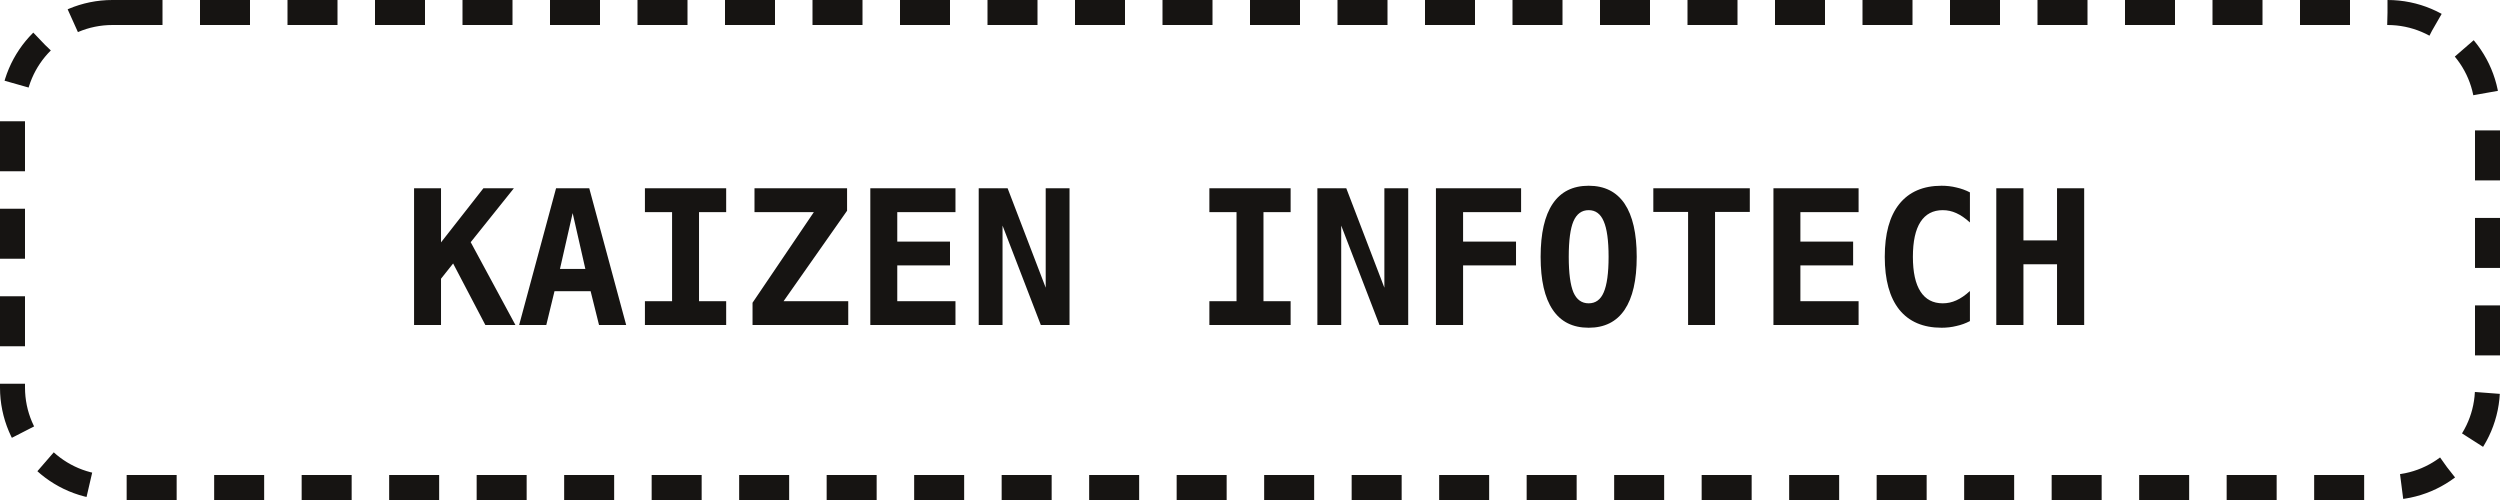
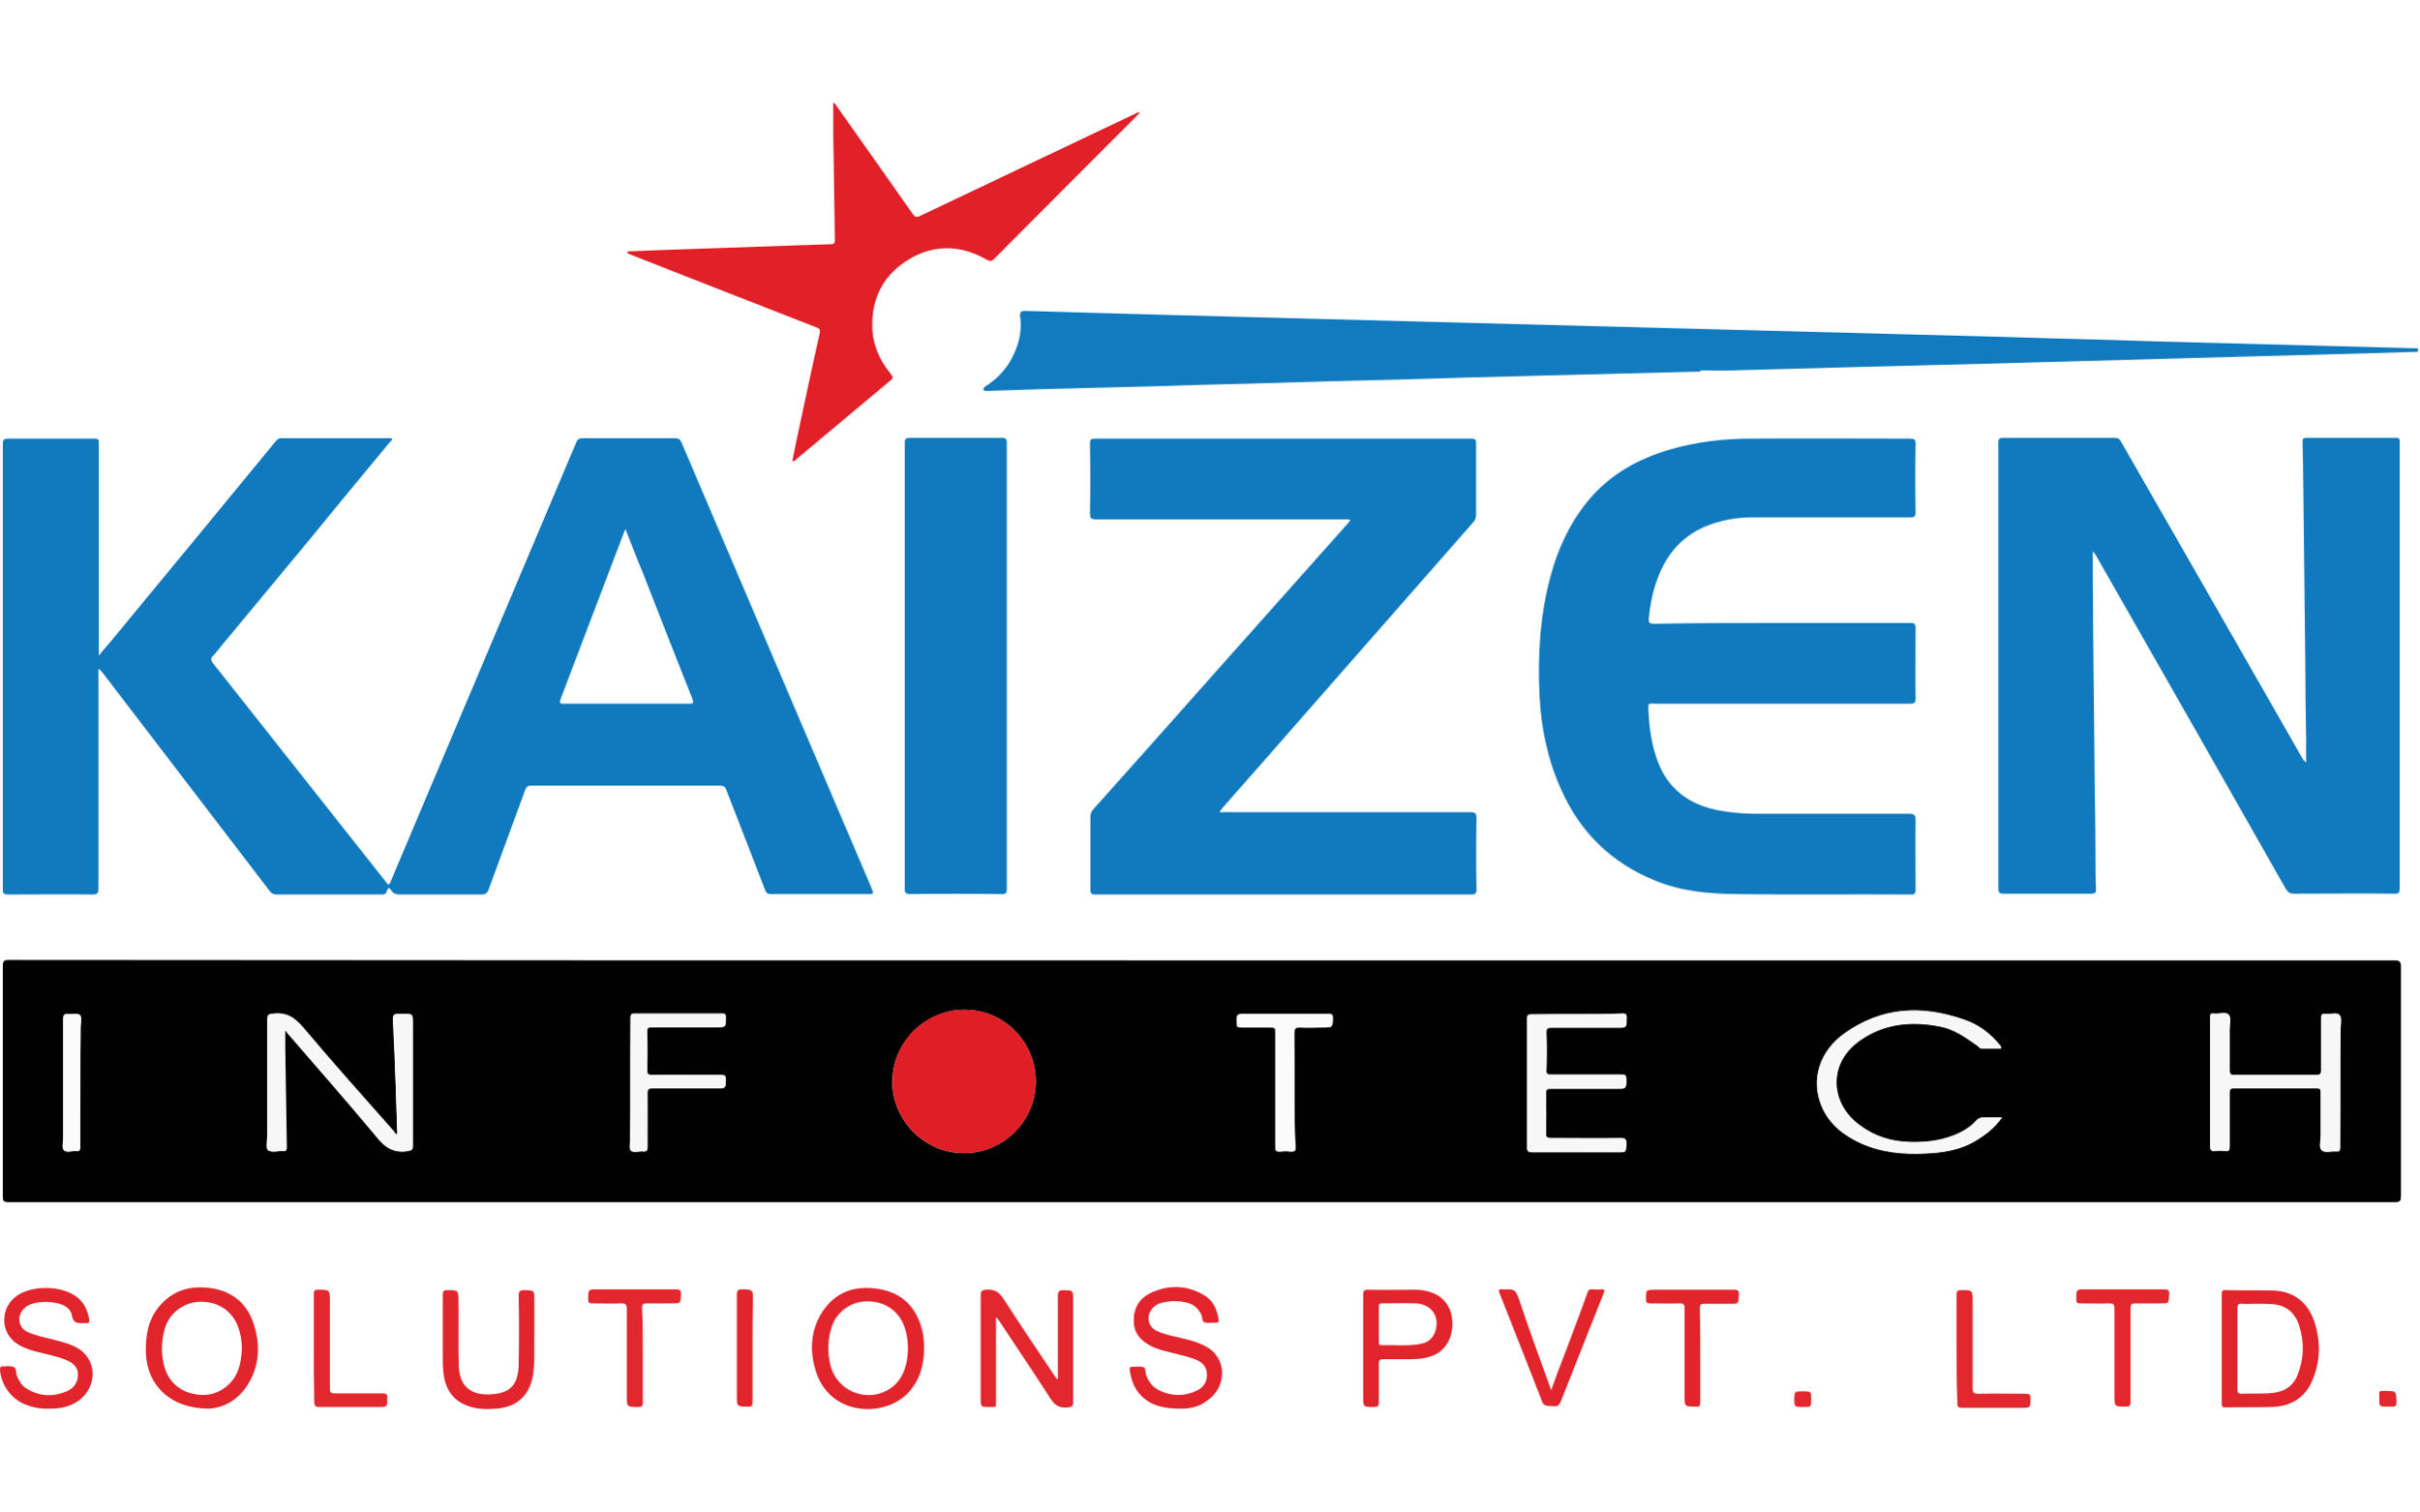
- <svg xmlns="http://www.w3.org/2000/svg" viewBox="0 0 200 40">
-   <rect x="1" y="1" width="198" height="38" rx="8" fill="none" stroke="#161412" stroke-width="2" stroke-dasharray="4 3" />
-   <text x="100" y="26" text-anchor="middle" font-family="monospace" font-weight="700" font-size="15" fill="#161412">KAIZEN INFOTECH</text>
+ <svg xmlns="http://www.w3.org/2000/svg" version="1.1" id="Layer_1" x="0px" y="0px" viewBox="0 0 602.1 376.2" style="enable-background:new 0 0 602.1 376.2;" xml:space="preserve">
+   <style type="text/css">
+ 	.st0{fill:#010101;}
+ 	.st1{fill:#117ABF;}
+ 	.st2{fill:#127BC0;}
+ 	.st3{fill:#E12028;}
+ 	.st4{fill:#E2272E;}
+ 	.st5{fill:#E2252C;}
+ 	.st6{fill:#DF1E26;}
+ 	.st7{fill:#F7F7F8;}
+ 	.st8{fill:#FBFBFB;}
+ </style>
+   <path class="st0" d="M299.1,239.1c99,0,197.9,0,296.9,0c1.2,0,1.6,0.3,1.6,1.5c0,19.1,0,38.2,0,57.2c0,1.1-0.2,1.5-1.4,1.5  c-198,0-396,0-594.1,0c-1.2,0-1.4-0.3-1.4-1.4c0-19.1,0-38.2,0-57.4c0-1.3,0.4-1.5,1.5-1.5C101.1,239.1,200.1,239.1,299.1,239.1z   M257.8,269.3c0-9.9-7.9-17.9-17.7-17.9c-9.8,0-18,8.1-18,17.9c0,9.7,8.1,17.8,17.8,17.8C249.7,287.1,257.8,279.1,257.8,269.3z   M98.9,282.4c-0.5-0.1-0.7-0.4-0.9-0.6c-7.6-8.7-15.3-17.2-22.7-26c-2.1-2.5-4.3-3.8-7.6-3.4c-1,0.1-1.2,0.4-1.2,1.3  c0,9.7,0,19.4,0,29.1c0,1.2-0.5,2.9,0.2,3.6c0.8,0.6,2.4,0.1,3.6,0.2c0.8,0.1,0.9-0.3,0.9-1c-0.2-8.3-0.3-16.5-0.4-24.8  c0-1.4,0-2.8,0-4.2c0.4,0.1,0.5,0.3,0.6,0.5c7.5,8.7,15.1,17.3,22.4,26.1c2.1,2.6,4.2,3.9,7.5,3.4c1.1-0.1,1.3-0.4,1.3-1.4  c0-10.1,0-20.2,0-30.3c0-2.5,0-2.5-2.5-2.5c-2.4,0-2.4,0-2.3,2.4C98.3,264,98.6,273.2,98.9,282.4z M582.5,269.6c0-4.5,0-9,0-13.4  c0-1.2,0.4-2.8-0.2-3.5c-0.7-0.8-2.3-0.1-3.5-0.3c-0.8-0.1-1.1,0.2-1.1,1c0,4.4,0,8.7,0,13.1c0,0.8-0.2,1.1-1.1,1.1  c-6.9,0-13.8,0-20.6,0c-0.9,0-1.1-0.3-1.1-1.2c0-3.4,0-6.8,0-10.2c0-1.2,0.4-2.9-0.2-3.6c-0.7-0.8-2.4-0.1-3.7-0.3  c-0.9-0.1-0.9,0.3-0.9,1c0,3.3,0,6.6,0,9.8c0,7.4,0,14.8,0,22.2c0,0.8,0.1,1.3,1.1,1.2c0.9-0.1,1.8-0.1,2.6,0  c0.9,0.1,1.1-0.3,1.1-1.1c0-4.5,0-9,0-13.4c0-0.8,0.1-1.1,1-1.1c6.9,0,13.8,0,20.7,0c0.8,0,1,0.2,1,1c0,3.6,0,7.3,0,10.9  c0,1.2-0.5,2.8,0.2,3.5c0.8,0.8,2.3,0.1,3.6,0.3c0.9,0.1,1.1-0.2,1-1.1C582.5,280.3,582.5,275,582.5,269.6z M498.3,278.2  c-1.7,0-3.2,0-4.7,0c-0.6,0-1.1,0.2-1.6,0.7c-1.5,1.7-3.5,2.9-5.6,3.7c-3.6,1.4-7.3,1.8-11,1.7c-4.6-0.1-8.8-1.4-12.5-4.2  c-7.4-5.4-8-15.4,0.1-21.1c6.1-4.3,12.9-4.9,20-3.5c3.5,0.7,6.4,2.8,9.3,4.8c0.4,0.2,0.6,0.7,1.1,0.7c1.6,0,3.2,0,4.7,0  c0.1-0.5-0.2-0.6-0.3-0.8c-2.4-3-5.4-5.2-9-6.4c-10.4-3.6-20.3-3.2-29.6,3.4c-6.2,4.4-8.6,11.7-5.6,18.4c1.9,4.3,5.4,7,9.5,8.9  c5.2,2.4,10.8,2.9,16.4,2.6c4.3-0.2,8.6-0.8,12.4-3.2C494.3,282.4,496.5,280.8,498.3,278.2z M392.5,252.5c-3.7,0-7.4,0-11.2,0  c-0.9,0-1.2,0.1-1.2,1.1c0,10.6,0,21.3,0,31.9c0,1,0.3,1.2,1.2,1.2c7.2,0,14.4,0,21.6,0c1.9,0,1.8,0,1.9-2c0.1-1.1-0.3-1.4-1.4-1.4  c-5.8,0.1-11.6,0-17.4,0c-1,0-1.2-0.3-1.2-1.2c0.1-3.3,0.1-6.6,0-10c0-0.9,0.2-1.2,1.2-1.2c5.5,0,11,0,16.6,0c2.2,0,2.2,0,2.2-2.2  c0-1-0.2-1.2-1.2-1.2c-5.9,0-11.8,0-17.6,0c-0.9,0-1.2-0.2-1.1-1.1c0.1-3.2,0.1-6.3,0-9.5c0-1.1,0.3-1.2,1.3-1.2  c5.4,0,10.9,0,16.3,0c2.4,0,2.3,0,2.4-2.4c0-0.9-0.3-1-1.1-1C400,252.5,396.2,252.5,392.5,252.5z M156.9,269.5c0,4.7,0,9.4,0,14  c0,1-0.3,2.3,0.2,2.9c0.6,0.7,2,0.1,3,0.2c0.9,0.1,1.1-0.2,1.1-1.1c0-4.5,0-9,0-13.4c0-1,0.3-1.2,1.2-1.2c5.4,0,10.8,0,16.2,0  c2.1,0,2,0,2.1-2.1c0-0.9-0.2-1.2-1.2-1.2c-5.7,0-11.4,0-17.2,0c-1,0-1.2-0.3-1.2-1.2c0.1-3.2,0.1-6.4,0-9.6c0-1,0.3-1.1,1.2-1.1  c5.3,0,10.6,0,16,0c2.4,0,2.4,0,2.4-2.4c0-0.9-0.3-1-1.1-1c-7.2,0-14.4,0-21.6,0c-0.9,0-1.1,0.3-1,1.1  C156.9,258.8,156.9,264.2,156.9,269.5z M322.2,271.3c0-4.7,0-9.4,0-14c0-1.1,0.2-1.5,1.4-1.5c2,0.1,3.9,0,5.9,0c2.2,0,2.2,0,2.3-2.3  c0-1-0.3-1.1-1.2-1.1c-6.7,0-13.4,0-20.1,0c-2.5,0-2.5,0-2.4,2.5c0,0.7,0.3,0.9,0.9,0.9c2.4,0,4.7,0,7.1,0c1.6,0,1.6,0,1.6,1.6  c0,9.4,0,18.7,0,28.1c0,0.8,0.1,1.3,1.1,1.2c0.9-0.1,1.8-0.1,2.6,0c0.9,0.1,1.1-0.2,1.1-1.1C322.2,280.8,322.2,276.1,322.2,271.3z   M20,269.6c0-4.7,0-9.3,0-14c0-1,0.4-2.3-0.2-2.9c-0.6-0.5-1.9-0.1-2.9-0.2c-1-0.1-1.2,0.2-1.2,1.2c0,9.9,0,19.8,0,29.7  c0,1-0.4,2.4,0.2,3c0.6,0.6,2,0.1,3,0.2c0.9,0.1,1-0.3,1-1.1C20,280.2,20,274.9,20,269.6z" />
+   <path class="st1" d="M24.5,166.5c0,0.5,0,1,0,1.5c0,17.7,0,35.4,0,53.2c0,1.1-0.2,1.5-1.4,1.5c-7-0.1-14.1,0-21.1,0  c-1,0-1.3-0.2-1.3-1.2c0-37,0-74,0-111c0-1.1,0.3-1.3,1.4-1.3c7,0,13.9,0,20.9,0c1.6,0,1.6,0,1.6,1.5c0,17,0,33.9,0,50.9  c0,0.4,0,0.9,0,1.6c1.1-1.3,1.9-2.3,2.8-3.3c13.7-16.6,27.4-33.2,41.1-49.9c0.4-0.5,0.8-0.9,1.6-0.9c8.9,0,17.8,0,26.8,0  c0.2,0,0.4,0,0.6,0c0.2,0.5-0.3,0.8-0.5,1c-6.5,7.9-13.1,15.8-19.6,23.8c-7.6,9.2-15.2,18.3-22.8,27.5c-0.5,0.6-1,1.3-1.5,1.8  c-0.7,0.6-0.7,1.1-0.1,1.9c14.3,18.1,28.7,36.3,43,54.4c0.8,1,0.8,1,1.3-0.2c11.7-27.8,23.5-55.5,35.2-83.3  c3.6-8.6,7.3-17.2,10.9-25.8c0.3-0.8,0.7-1.1,1.7-1.1c7.6,0,15.3,0,22.9,0c0.9,0,1.3,0.3,1.6,1c10.4,24.4,20.8,48.8,31.2,73.2  c5.3,12.5,10.7,25,16,37.5c0.1,0.3,0.2,0.5,0.3,0.8c0.4,0.8,0.2,1-0.7,1c-3.6,0-7.2,0-10.8,0c-4.6,0-9.1,0-13.7,0  c-0.9,0-1.2-0.3-1.5-1.1c-3.2-8.3-6.4-16.6-9.6-24.8c-0.3-0.8-0.7-1.1-1.6-1.1c-15.7,0-31.4,0-47,0c-0.9,0-1.2,0.3-1.5,1.1  c-3,8.3-6.1,16.5-9.1,24.8c-0.4,1-0.9,1.2-1.8,1.2c-6.8,0-13.5,0-20.3,0c-0.9,0-1.6-0.2-2.1-1c-0.3-0.6-0.8-0.9-1.1,0.1  c-0.2,0.9-0.8,0.9-1.5,0.9c-8.6,0-17.3,0-25.9,0c-0.8,0-1.3-0.2-1.8-0.9c-13.8-18-27.6-36.1-41.4-54.1  C25.3,167.3,25.1,166.8,24.5,166.5z M155.7,131.8c-0.2,0.3-0.3,0.4-0.3,0.5c-5.3,13.9-10.6,27.9-15.9,41.8c-0.4,1.1,0.1,1.1,0.9,1.1  c10.4,0,20.7,0,31.1,0c1.2,0,1.2-0.3,0.8-1.3c-4.1-10.3-8.1-20.5-12.1-30.8C158.6,139.3,157.2,135.6,155.7,131.8z" />
+   <path class="st1" d="M574,189.9c0-2.3,0-4.3,0-6.3c-0.1-6-0.2-11.9-0.2-17.9c-0.2-14.8-0.3-29.5-0.5-44.3c0-3.8-0.1-7.6-0.2-11.4  c0-0.7,0.2-1,0.9-1c7.5,0,15,0,22.4,0c0.9,0,0.9,0.5,0.9,1.1c0,6.4,0,12.9,0,19.3c0,30.5,0,61,0,91.6c0,1.2-0.2,1.6-1.5,1.5  c-8.3-0.1-16.6,0-24.8,0c-1,0-1.5-0.3-2-1.1c-15.7-27.7-31.5-55.4-47.3-83.1c-0.2-0.3-0.4-0.7-0.8-1c0,1.5,0,3,0,4.5  c0,5.2,0.1,10.3,0.1,15.5c0.1,13.1,0.3,26.1,0.4,39.2c0.1,6.6,0.2,13.3,0.2,19.9c0,1.6,0,3.3,0.1,4.9c0.1,1-0.3,1.2-1.2,1.2  c-7.3,0-14.6,0-21.8,0c-1.1,0-1.3-0.3-1.3-1.4c0-31.9,0-63.8,0-95.7c0-5.1,0-10.2,0-15.2c0-1,0.3-1.2,1.2-1.2c9.2,0,18.5,0,27.7,0  c0.8,0,1.2,0.2,1.6,0.9c12.9,22.5,25.8,45,38.6,67.4c2.3,4,4.5,7.9,6.8,11.9C573.6,189.4,573.7,189.5,574,189.9z" />
+   <path class="st1" d="M443.5,155.1c10.7,0,21.4,0,32,0c1,0,1.3,0.2,1.3,1.3c0,5.8-0.1,11.7,0,17.5c0,1.1-0.3,1.3-1.4,1.3  c-21.1,0-42.2,0-63.3,0c-1.9,0-1.9-0.4-1.8,1.9c0.2,3.9,0.7,7.6,1.9,11.3c2.6,8,8.3,12.2,16.4,13.5c2.9,0.5,5.9,0.7,8.8,0.7  c12.6,0,25.3,0,37.9,0c1.1,0,1.5,0.3,1.5,1.5c-0.1,5.8,0,11.5,0,17.3c0,0.9-0.1,1.3-1.1,1.3c-14.6-0.1-29.2,0.1-43.8-0.1  c-6.7-0.1-13.4-0.7-19.8-3.3c-10.9-4.4-18.8-12-23.6-22.9c-3.3-7.4-4.9-15.1-5.3-23.1c-0.5-10,0.1-20,2.7-29.7  c1.8-6.8,4.7-13.1,9.1-18.6c5.5-6.8,12.7-10.8,21-13.2c6.4-1.8,13-2.6,19.7-2.6c13.2-0.1,26.5,0,39.7,0c1.1,0,1.4,0.2,1.4,1.4  c-0.1,5.6-0.1,11.3,0,16.9c0,1.1-0.3,1.3-1.3,1.3c-13,0-26.1,0-39.1,0c-4.2,0-8.2,0.7-12,2.3c-6.3,2.7-10.1,7.6-12.2,14  c-1,2.9-1.5,5.8-1.8,8.8c-0.1,1.1,0.1,1.4,1.3,1.4C422.2,155.1,432.9,155.1,443.5,155.1z" />
+   <path class="st1" d="M303.5,202.2c0.7,0,1.1,0,1.6,0c20.3,0,40.6,0,60.9,0c1.2,0,1.5,0.3,1.5,1.5c-0.1,5.9-0.1,11.8,0,17.8  c0,0.9-0.3,1.2-1.2,1.2c-31.2,0-62.5,0-93.7,0c-1,0-1.2-0.3-1.2-1.2c0-6,0-12,0-18c0-0.9,0.2-1.5,0.8-2.1  c9.5-10.6,18.9-21.2,28.4-31.9c11.6-13,23.2-26.1,34.8-39.1c0.3-0.3,0.5-0.6,0.7-0.9c-0.6-0.3-1-0.2-1.5-0.2c-20.6,0-41.2,0-61.8,0  c-1.2,0-1.5-0.3-1.5-1.5c0.1-5.8,0.1-11.6,0-17.4c0-1,0.3-1.2,1.2-1.2c31.2,0,62.5,0,93.7,0c0.9,0,1.2,0.2,1.2,1.1c0,6,0,12,0,18  c0,0.6-0.2,1.1-0.6,1.6c-14.8,16.8-29.5,33.7-44.3,50.5c-6,6.9-12.1,13.8-18.1,20.6C304.2,201.3,303.9,201.6,303.5,202.2z" />
+   <path class="st2" d="M423.3,92.5c-13,0.3-26,0.7-39,1c-12.1,0.3-24.3,0.6-36.4,1c-12.2,0.3-24.4,0.6-36.6,1  c-8.4,0.2-16.9,0.4-25.3,0.7c-9.1,0.2-18.3,0.5-27.4,0.7c-4.1,0.1-8.1,0.3-12.2,0.4c-0.2,0-0.4,0-0.6,0c-0.4,0-0.9,0.2-1-0.4  c-0.1-0.5,0.4-0.6,0.6-0.8c2.5-1.6,4.5-3.6,6-6.1c2-3.5,3.1-7.2,2.5-11.2c-0.1-1.1,0.2-1.4,1.3-1.4c11.8,0.3,23.7,0.7,35.5,1  c8.8,0.2,17.7,0.5,26.5,0.7c8.9,0.2,17.8,0.5,26.7,0.7c8.9,0.2,17.7,0.5,26.6,0.7c8.9,0.2,17.8,0.5,26.7,0.7  c8.8,0.2,17.7,0.5,26.5,0.7c8.9,0.2,17.9,0.5,26.8,0.7c8.8,0.2,17.6,0.5,26.4,0.7c11.9,0.3,23.9,0.6,35.8,1  c8.1,0.2,16.2,0.4,24.3,0.7c8.9,0.2,17.8,0.5,26.7,0.7c8.9,0.2,17.8,0.5,26.7,0.7c3.5,0.1,7,0.2,10.5,0.3c0.4,0,1-0.1,1,0.4  c0,0.7-0.7,0.5-1,0.5c-3.3,0.1-6.6,0.2-9.8,0.3c-11.1,0.3-22.2,0.6-33.3,0.9c-9.7,0.3-19.4,0.5-29.1,0.8  c-13.3,0.4-26.6,0.7-39.9,1.1c-8,0.2-16,0.4-24,0.6c-11,0.3-22.1,0.6-33.1,0.9c-2.8,0.1-5.7,0-8.5,0  C423.3,92.3,423.3,92.4,423.3,92.5z" />
+   <path class="st1" d="M250.6,165.8c0,18.4,0,36.9,0,55.3c0,1.2-0.2,1.6-1.5,1.5c-7.5-0.1-15-0.1-22.6,0c-1,0-1.3-0.3-1.3-1.3  c0-37,0-74,0-111c0-1.1,0.3-1.3,1.4-1.3c7.6,0,15.1,0,22.7,0c1,0,1.3,0.3,1.3,1.3C250.6,128.8,250.6,147.3,250.6,165.8z" />
+   <path class="st3" d="M156.1,62.6c2.4-0.1,4.7-0.2,7.1-0.3c11.5-0.4,23-0.8,34.5-1.2c3-0.1,6.1-0.2,9.1-0.3c0.7,0,1-0.2,1-0.9  c-0.1-8.9-0.3-17.8-0.4-26.7c0-2.5,0-5,0-7.6c0.5,0.1,0.6,0.5,0.9,0.9c6.3,8.9,12.6,17.8,18.9,26.8c0.5,0.7,0.9,0.9,1.7,0.5  c18.1-8.6,36.2-17.2,54.3-25.8c0.1,0,0.2-0.1,0.4-0.1c0,0.5-0.4,0.6-0.6,0.9c-11.8,11.8-23.7,23.7-35.5,35.6c-0.7,0.7-1.1,0.7-2,0.2  c-6.3-3.6-12.8-3.8-19-0.2c-6.3,3.7-9.5,9.4-9.4,16.7c0,4.3,1.6,8.2,4.3,11.6c1,1.3,1.1,1.3-0.1,2.3c-7.8,6.5-15.5,13-23.3,19.5  c-0.2,0.1-0.3,0.4-0.8,0.3c0.4-1.8,0.7-3.6,1.1-5.4c1.9-8.8,3.7-17.5,5.7-26.3c0.2-0.9,0.1-1.3-0.8-1.6  c-15.2-5.9-30.4-11.9-45.7-17.9c-0.4-0.2-0.8-0.3-1.2-0.5C156.1,62.7,156.1,62.7,156.1,62.6z" />
+   <path class="st4" d="M247.9,328.1c0,6.8,0,13.7,0,20.5c0,1.9,0.2,1.7-1.6,1.7c-2.2,0-2.2,0-2.2-2.1c0-8.6,0-17.1,0-25.7  c0-1,0.2-1.3,1.3-1.4c2.1-0.2,3.3,0.6,4.4,2.3c4.1,6.4,8.4,12.7,12.6,19c0.2,0.3,0.4,0.6,0.7,1c0.4-0.5,0.2-0.9,0.2-1.3  c0-6.5,0-13,0-19.5c0-1.1,0.4-1.4,1.4-1.4c2.4,0.1,2.4,0,2.4,2.5c0,8.5,0,17,0,25.4c0,1-0.3,1.2-1.3,1.3c-2.1,0.2-3.3-0.5-4.4-2.3  c-4.1-6.4-8.4-12.7-12.6-19.1c-0.2-0.3-0.4-0.6-0.7-0.9C248,328,247.9,328,247.9,328.1z" />
+   <path class="st5" d="M553,335.7c0-4.5,0-9,0-13.4c0-0.9,0.2-1.2,1.1-1.1c3.8,0.1,7.7,0,11.5,0.1c5.2,0.1,8.7,2.8,10.4,7.6  c1.7,5.1,1.6,10.2-0.6,15.1c-1.9,4.3-5.6,6.2-10.1,6.3c-3.8,0.1-7.6,0-11.4,0.1c-0.8,0-0.9-0.3-0.9-1C553,344.7,553,340.2,553,335.7  z M561.6,324.6c-1.3,0-2.5,0.1-3.6,0c-0.9-0.1-1.1,0.3-1.1,1.1c0,6.7,0,13.4,0,20.2c0,0.7,0.1,1.1,1,1.1c2.2-0.1,4.3,0,6.5-0.1  c3.2-0.1,6-1.1,7.4-4.4c1.7-4.2,1.8-8.4,0.4-12.7c-1-2.9-3.1-4.8-6.4-5.1C564.3,324.6,562.8,324.6,561.6,324.6z" />
+   <path class="st5" d="M52,350.7c-9.6,0-15.4-5.8-15.7-13.9c-0.1-4.1,0.5-8.1,3.2-11.4c3.6-4.4,8.3-5.5,13.6-4.6  c5.1,0.9,8.6,4.1,10.1,9c1.6,5,1.4,10.1-1.4,14.7C59.2,348.9,55.1,350.6,52,350.7z M60.2,335.9c0-2-0.3-3.9-1-5.7  c-1.5-3.9-5-6.2-9.4-6.1c-4,0.1-7.5,2.7-8.7,6.4c-0.9,3.1-1.1,6.2-0.3,9.3c0.9,3.6,3.1,6.1,6.8,7.1c3.5,0.9,6.7,0.3,9.4-2.3  C59.5,342.2,60,339.1,60.2,335.9z" />
+   <path class="st5" d="M230,335.5c0,4.3-1,8-3.8,11.1c-5.8,6.4-19.7,6.2-23.2-5.4c-1.6-5.3-1.2-10.6,2.1-15.2c3.6-5,8.8-6.1,14.6-4.9  c5.7,1.3,8.8,5.2,10,10.8C229.9,333.1,230,334.4,230,335.5z M226,335.8c0-2-0.3-4-1.1-6c-1.6-3.8-5-5.9-9.3-5.8  c-3.9,0.1-7.4,2.6-8.6,6.4c-1,3.1-1.1,6.3-0.3,9.5c1.8,7.2,10.7,9.9,16.1,4.8C225.2,342.3,225.9,339.2,226,335.8z" />
+   <path class="st5" d="M293.5,350.7c-2.5,0-4.8-0.3-7-1.4c-3.2-1.7-4.8-4.5-5.3-8.1c-0.1-0.8,0.2-1,0.9-0.9c0,0,0.1,0,0.1,0  c0.8,0,1.7-0.2,2.4,0.1c0.7,0.3,0.4,1.3,0.7,2c0.6,1.7,1.7,3,3.3,3.8c3,1.4,6.1,1.5,9.1,0.1c1.8-0.8,2.8-2.2,2.7-4.3  c-0.1-2-1.4-3-3-3.6c-2.1-0.8-4.3-1.2-6.5-1.8c-1.6-0.4-3.2-0.8-4.6-1.6c-2.5-1.3-4.1-3.2-4.1-6.1c-0.1-3.1,1.3-5.5,4-6.9  c4.5-2.2,9.1-2.1,13.4,0.4c2.3,1.3,3.3,3.5,3.7,6c0.1,0.7-0.1,1-0.8,0.9c-0.1,0-0.2,0-0.4,0c-0.8,0-1.6,0.2-2.3-0.1  c-0.7-0.3-0.5-1.3-0.8-1.9c-0.7-1.5-1.8-2.5-3.3-2.9c-2.2-0.6-4.5-0.6-6.7,0c-0.9,0.2-1.6,0.7-2.2,1.4c-1.6,1.9-1.1,4.5,1.2,5.6  c2.4,1.1,5,1.4,7.5,2.1c1.6,0.4,3.1,0.9,4.6,1.7c5.5,2.9,5.2,10.2,0.5,13.4C298.5,350.3,296,350.8,293.5,350.7z" />
+   <path class="st5" d="M12.1,350.7c-1.7,0.1-3.5-0.2-5.2-0.8c-3.9-1.3-6.6-4.9-6.9-8.9c0-0.5,0.1-0.9,0.7-0.8c0,0,0.1,0,0.1,0  c0.8,0,1.7-0.2,2.5,0.1c0.9,0.3,0.6,1.4,0.9,2.2c0.5,1.2,1.1,2.3,2.1,3c3.3,2.2,6.9,2.4,10.5,0.8c1.7-0.8,2.6-2.2,2.6-4.1  c0-1.9-1.3-2.9-2.9-3.6c-2.2-0.9-4.4-1.3-6.7-1.9c-1.7-0.4-3.4-0.9-5-1.8c-4.9-2.7-5-9.5-0.3-12.5c3.8-2.4,10.5-2.3,14.2,0.2  c2.1,1.4,3.1,3.5,3.5,5.9c0.1,0.6,0,1-0.8,0.9c-0.1,0-0.2,0-0.4,0c-1.5,0.1-2.8,0.1-3.1-1.9c-0.3-1.7-1.8-2.6-3.5-3  c-2.1-0.5-4.3-0.5-6.4,0.1c-1,0.3-1.8,0.8-2.4,1.6c-1.4,1.8-0.9,4.4,1.2,5.4c2.2,1,4.5,1.4,6.8,2c1.8,0.5,3.6,0.9,5.3,1.8  c5.5,2.9,5.3,9.9,0.8,13.2C17.6,350.2,15,350.8,12.1,350.7z" />
+   <path class="st5" d="M133,332c-0.1,2.9,0.2,6.5-0.3,10.1c-0.8,5.2-3.9,8.2-9.1,8.6c-2.4,0.2-4.9,0.2-7.2-0.7c-3.7-1.3-5.5-4.2-6-7.9  c-0.2-1.7-0.2-3.4-0.2-5.1c0-4.9,0-9.8,0-14.6c0-0.8,0.1-1.2,1.1-1.2c2.8,0,2.8,0,2.8,2.8c0.1,5.4-0.1,10.9,0.1,16.3  c0.3,6,4.4,7.2,8.5,6.8c4.5-0.4,6.3-2.5,6.4-7.5c0.1-5.7,0.1-11.4,0-17c0-1.1,0.3-1.4,1.4-1.4c2.5,0.1,2.5,0,2.5,2.6  C133,326.2,133,328.8,133,332z" />
+   <path class="st5" d="M339.3,335.6c0-4.4,0-8.8,0-13.2c0-1,0.2-1.3,1.2-1.3c3.8,0.1,7.7,0,11.5,0c1.2,0,2.5,0.1,3.7,0.5  c3.6,1,5.7,3.8,5.8,7.7c0.1,4.1-2,7.3-5.4,8.4c-2,0.7-4.2,0.7-6.3,0.7c-1.8,0-3.7,0-5.5,0c-0.8,0-1.1,0.2-1.1,1.1c0,3.2,0,6.4,0,9.6  c0,1-0.3,1.2-1.2,1.2c-2.7,0-2.7,0-2.7-2.7C339.3,343.6,339.3,339.6,339.3,335.6z M343.2,329.7c0,1.5,0,3,0,4.4c0,0.4,0,0.8,0.6,0.8  c3.2-0.1,6.5,0.3,9.7-0.3c1.9-0.3,3.2-1.4,3.8-3.3c1.1-3.7-1.1-6.6-4.9-6.8c-2.8-0.1-5.6,0-8.4,0c-0.6,0-0.8,0.2-0.8,0.8  C343.2,326.8,343.2,328.3,343.2,329.7z" />
+   <path class="st5" d="M386.1,346.1c1.2-3.4,2.4-6.6,3.7-9.9c1.8-4.8,3.6-9.5,5.3-14.3c0.2-0.7,0.5-1,1.3-0.9c0.7,0.1,1.4,0.1,2,0  c1-0.1,1.1,0.3,0.7,1.1c-1.7,4.3-3.4,8.6-5.1,12.9c-1.8,4.6-3.7,9.3-5.5,13.9c-0.4,0.9-0.8,1.3-1.8,1.2c-2.4-0.1-2.5,0-3.3-2.3  c-3.4-8.6-6.7-17.2-10.1-25.7c-0.4-0.9-0.3-1.2,0.8-1.1c3.1,0,3.1,0,4.1,2.8C380.7,331.3,383.4,338.7,386.1,346.1z" />
+   <path class="st4" d="M530.3,337.5c0,3.9,0,7.8,0,11.6c0,0.9-0.3,1.1-1.2,1.1c-2.8,0-2.8,0-2.8-2.8c0-7.2,0-14.4,0-21.6  c0-1.1-0.3-1.3-1.3-1.3c-2.4,0.1-4.9,0-7.3,0c-0.7,0-0.9-0.2-0.9-1c0-2.5-0.1-2.5,2.5-2.5c6.5,0,13,0,19.4,0c1,0,1.3,0.3,1.2,1.3  c-0.1,2.2,0,2.2-2.2,2.2c-2.1,0-4.2,0-6.2,0c-0.9,0-1.2,0.2-1.2,1.2C530.3,329.7,530.3,333.6,530.3,337.5z" />
+   <path class="st4" d="M160,337.4c0,3.9,0,7.8,0,11.8c0,0.8-0.2,1.1-1.1,1.1c-2.9,0-2.9,0-2.9-2.9c0-7.2,0-14.4,0-21.6  c0-1-0.3-1.3-1.3-1.3c-2.4,0.1-4.9,0-7.3,0c-0.8,0-1-0.2-1-1c0-2.5,0-2.5,2.4-2.5c6.5,0,13,0,19.5,0c1,0,1.2,0.3,1.2,1.2  c-0.1,2.3,0,2.3-2.3,2.3c-2.1,0-4.2,0-6.2,0c-0.9,0-1.2,0.2-1.2,1.1C160,329.6,160,333.5,160,337.4z" />
+   <path class="st5" d="M423.2,337.5c0,3.9,0,7.8,0,11.6c0,0.9-0.2,1.2-1.1,1.1c-2.8,0-2.8,0-2.8-2.8c0-7.2,0-14.5,0-21.7  c0-0.9-0.2-1.2-1.2-1.2c-2.5,0.1-5,0-7.4,0c-0.7,0-1-0.2-1-0.9c0-2.5-0.1-2.5,2.5-2.5c6.5,0,12.9,0,19.4,0c1,0,1.3,0.3,1.2,1.3  c-0.1,2.2,0,2.2-2.2,2.2c-2.1,0-4.2,0-6.4,0c-0.8,0-1.1,0.2-1.1,1.1C423.2,329.6,423.2,333.5,423.2,337.5z" />
+   <path class="st4" d="M78.1,335.6c0-4.5,0-9,0-13.4c0-0.8,0.2-1.1,1-1.1c3,0,3,0,3,2.9c0,7.2,0,14.5,0,21.7c0,1,0.3,1.2,1.2,1.2  c4,0,8,0,12,0c0.9,0,1.1,0.3,1.1,1.1c0,2.3,0,2.3-2.2,2.3c-4.9,0-9.7,0-14.6,0c-1.2,0-1.4-0.4-1.4-1.5  C78.1,344.4,78.1,340,78.1,335.6z" />
+   <path class="st4" d="M487,335.7c0-4.5,0-9,0-13.4c0-0.9,0.3-1.1,1.1-1.1c2.9,0,2.9,0,2.9,2.9c0,7.2,0,14.3,0,21.5  c0,1.2,0.3,1.4,1.5,1.4c3.9-0.1,7.8,0,11.8,0c0.8,0,1.1,0.2,1.1,1.1c0,2.4,0,2.4-2.3,2.4c-4.9,0-9.8,0-14.6,0c-1,0-1.4-0.2-1.3-1.3  C487,344.5,487,340.1,487,335.7z" />
+   <path class="st5" d="M187.3,335.8c0,4.4,0,8.9,0,13.3c0,0.9-0.2,1.2-1.1,1.1c-2.8,0-2.8,0-2.8-2.7c0-8.4,0-16.8,0-25.2  c0-1,0.3-1.3,1.3-1.3c2.7,0.1,2.7,0,2.7,2.7C187.3,327.8,187.3,331.8,187.3,335.8z" />
+   <path class="st4" d="M594.2,350.2c-2,0-2,0-2-2c0-0.3,0-0.6,0-1c-0.1-0.8,0.3-1,1-0.9c0.1,0,0.2,0,0.4,0c2.9,0,2.8,0,2.9,2.7  c0,1-0.3,1.3-1.2,1.2C594.8,350.2,594.5,350.2,594.2,350.2z" />
+   <path class="st4" d="M448.8,346.4c2,0,2,0,2,2c0,1.9,0,1.9-1.9,1.9c-2.3,0-2.3,0-2.3-2.2C446.7,346.4,446.7,346.4,448.8,346.4z" />
+   <path class="st6" d="M257.8,269.3c0,9.8-8,17.8-17.9,17.8c-9.7,0-17.8-8.1-17.8-17.8c0-9.8,8.1-18,18-17.9  C249.9,251.4,257.8,259.4,257.8,269.3z" />
+   <path class="st7" d="M98.9,282.4c-0.3-9.3-0.6-18.4-0.9-27.6c-0.1-2.4-0.1-2.4,2.3-2.4c2.5,0,2.5,0,2.5,2.5c0,10.1,0,20.2,0,30.3  c0,1-0.2,1.2-1.3,1.4c-3.3,0.5-5.4-0.9-7.5-3.4c-7.3-8.8-14.9-17.4-22.4-26.1c-0.1-0.2-0.2-0.4-0.6-0.5c0,1.4,0,2.8,0,4.2  c0.1,8.3,0.3,16.5,0.4,24.8c0,0.7-0.1,1-0.9,1c-1.2-0.1-2.8,0.4-3.6-0.2c-0.8-0.6-0.2-2.3-0.2-3.6c0-9.7,0-19.4,0-29.1  c0-0.9,0.2-1.2,1.2-1.3c3.3-0.5,5.4,0.8,7.6,3.4c7.4,8.8,15.1,17.4,22.7,26C98.2,282.1,98.3,282.4,98.9,282.4z" />
+   <path class="st7" d="M582.5,269.6c0,5.3,0,10.6,0,16c0,0.8-0.2,1.2-1,1.1c-1.2-0.1-2.8,0.5-3.6-0.3c-0.7-0.7-0.2-2.3-0.2-3.5  c0-3.6,0-7.3,0-10.9c0-0.8-0.2-1-1-1c-6.9,0-13.8,0-20.7,0c-0.9,0-1,0.3-1,1.1c0,4.5,0,9,0,13.4c0,0.9-0.2,1.2-1.1,1.1  c-0.9-0.1-1.8-0.1-2.6,0c-1,0.1-1.1-0.3-1.1-1.2c0-7.4,0-14.8,0-22.2c0-3.3,0-6.6,0-9.8c0-0.7,0.1-1.1,0.9-1c1.3,0.1,3-0.5,3.7,0.3  c0.6,0.7,0.2,2.3,0.2,3.6c0,3.4,0,6.8,0,10.2c0,0.9,0.2,1.2,1.1,1.2c6.9,0,13.8,0,20.6,0c0.9,0,1.1-0.3,1.1-1.1c0-4.4,0-8.7,0-13.1  c0-0.9,0.2-1.1,1.1-1c1.2,0.1,2.9-0.5,3.5,0.3c0.6,0.7,0.2,2.3,0.2,3.5C582.5,260.7,582.5,265.2,582.5,269.6z" />
+   <path class="st7" d="M498.3,278.2c-1.8,2.6-4,4.3-6.5,5.8c-3.8,2.3-8.1,3-12.4,3.2c-5.6,0.3-11.2-0.2-16.4-2.6  c-4.1-1.9-7.6-4.6-9.5-8.9c-3-6.8-0.6-14.1,5.6-18.4c9.3-6.6,19.3-7,29.6-3.4c3.5,1.2,6.6,3.5,9,6.4c0.2,0.2,0.4,0.4,0.3,0.8  c-1.6,0-3.1,0-4.7,0c-0.5,0-0.8-0.4-1.1-0.7c-2.9-2-5.7-4.1-9.3-4.8c-7.1-1.4-13.9-0.8-20,3.5c-8.1,5.7-7.5,15.6-0.1,21.1  c3.7,2.7,7.9,4,12.5,4.2c3.8,0.1,7.5-0.2,11-1.7c2.1-0.9,4.1-2,5.6-3.7c0.4-0.5,0.9-0.7,1.6-0.7  C495.1,278.2,496.6,278.2,498.3,278.2z" />
+   <path class="st7" d="M392.5,252.5c3.8,0,7.5,0,11.3,0c0.8,0,1.1,0.1,1.1,1c0,2.4,0,2.4-2.4,2.4c-5.4,0-10.9,0-16.3,0  c-1,0-1.3,0.2-1.3,1.2c0.1,3.2,0.1,6.3,0,9.5c0,0.9,0.3,1.1,1.1,1.1c5.9,0,11.8,0,17.6,0c0.9,0,1.2,0.2,1.2,1.2  c-0.1,2.2,0,2.2-2.2,2.2c-5.5,0-11,0-16.6,0c-1,0-1.2,0.3-1.2,1.2c0.1,3.3,0.1,6.6,0,10c0,0.9,0.2,1.2,1.2,1.2c5.8,0,11.6,0,17.4,0  c1.1,0,1.5,0.2,1.4,1.4c-0.1,2,0,2-1.9,2c-7.2,0-14.4,0-21.6,0c-0.9,0-1.2-0.2-1.2-1.2c0-10.6,0-21.3,0-31.9c0-1,0.3-1.2,1.2-1.1  C385,252.5,388.8,252.5,392.5,252.5z" />
+   <path class="st7" d="M156.9,269.5c0-5.3,0-10.6,0-16c0-0.8,0.2-1.1,1-1.1c7.2,0,14.4,0,21.6,0c0.8,0,1.1,0.1,1.1,1  c0,2.4,0,2.4-2.4,2.4c-5.3,0-10.6,0-16,0c-0.8,0-1.2,0.1-1.2,1.1c0.1,3.2,0.1,6.4,0,9.6c0,0.9,0.2,1.2,1.2,1.2  c5.7-0.1,11.4,0,17.2,0c1,0,1.2,0.3,1.2,1.2c-0.1,2.1,0,2.1-2.1,2.1c-5.4,0-10.8,0-16.2,0c-0.9,0-1.2,0.2-1.2,1.2  c0.1,4.5,0,9,0,13.4c0,0.9-0.2,1.2-1.1,1.1c-1-0.1-2.4,0.4-3-0.2c-0.5-0.6-0.2-1.9-0.2-2.9C156.9,278.8,156.9,274.2,156.9,269.5z" />
+   <path class="st8" d="M322.2,271.3c0,4.8,0,9.5,0,14.3c0,0.8-0.2,1.1-1.1,1.1c-0.9-0.1-1.8-0.1-2.6,0c-1,0.1-1.1-0.3-1.1-1.2  c0-9.4,0-18.7,0-28.1c0-1.6,0-1.6-1.6-1.6c-2.4,0-4.7,0-7.1,0c-0.7,0-0.9-0.2-0.9-0.9c-0.1-2.5-0.1-2.5,2.4-2.5c6.7,0,13.4,0,20.1,0  c0.9,0,1.3,0.1,1.2,1.1c-0.1,2.3,0,2.3-2.3,2.3c-2,0-3.9,0.1-5.9,0c-1.2-0.1-1.4,0.4-1.4,1.5C322.2,262,322.2,266.6,322.2,271.3z" />
+   <path class="st8" d="M20,269.6c0,5.3,0,10.6,0,15.9c0,0.8-0.2,1.2-1,1.1c-1-0.1-2.4,0.4-3-0.2c-0.6-0.6-0.2-2-0.2-3  c0-9.9,0-19.8,0-29.7c0-0.9,0.2-1.3,1.2-1.2c1,0.1,2.3-0.3,2.9,0.2c0.6,0.5,0.2,1.9,0.2,2.9C20,260.2,20,264.9,20,269.6z" />
</svg>
